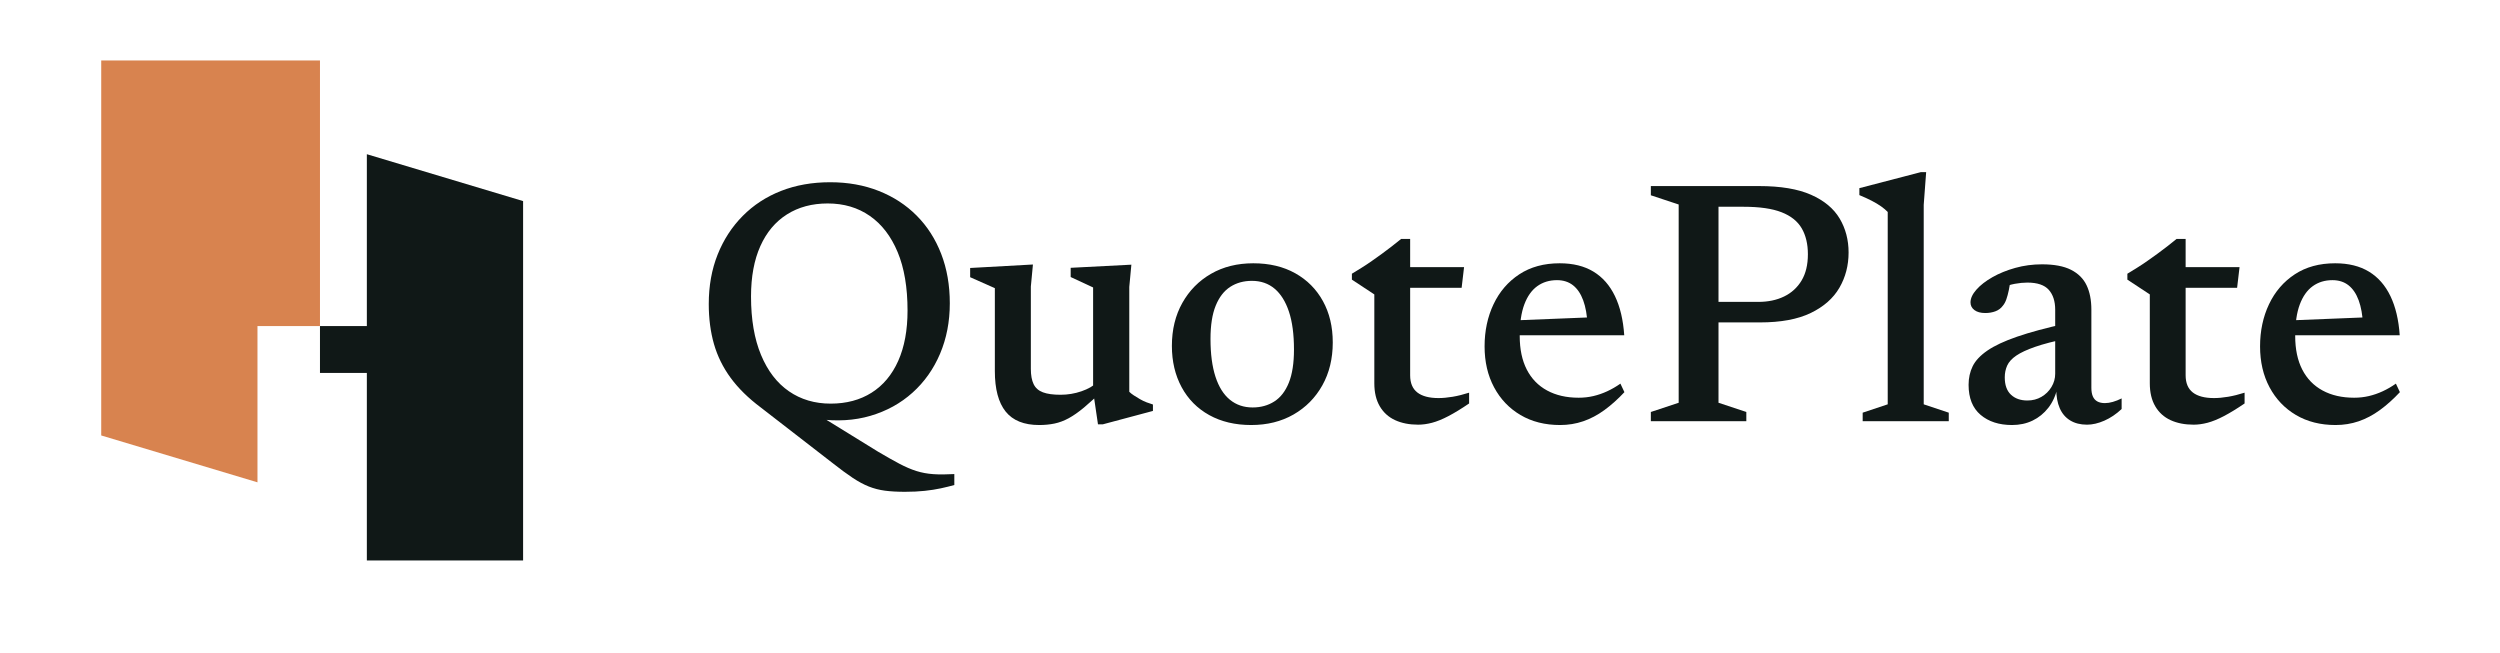
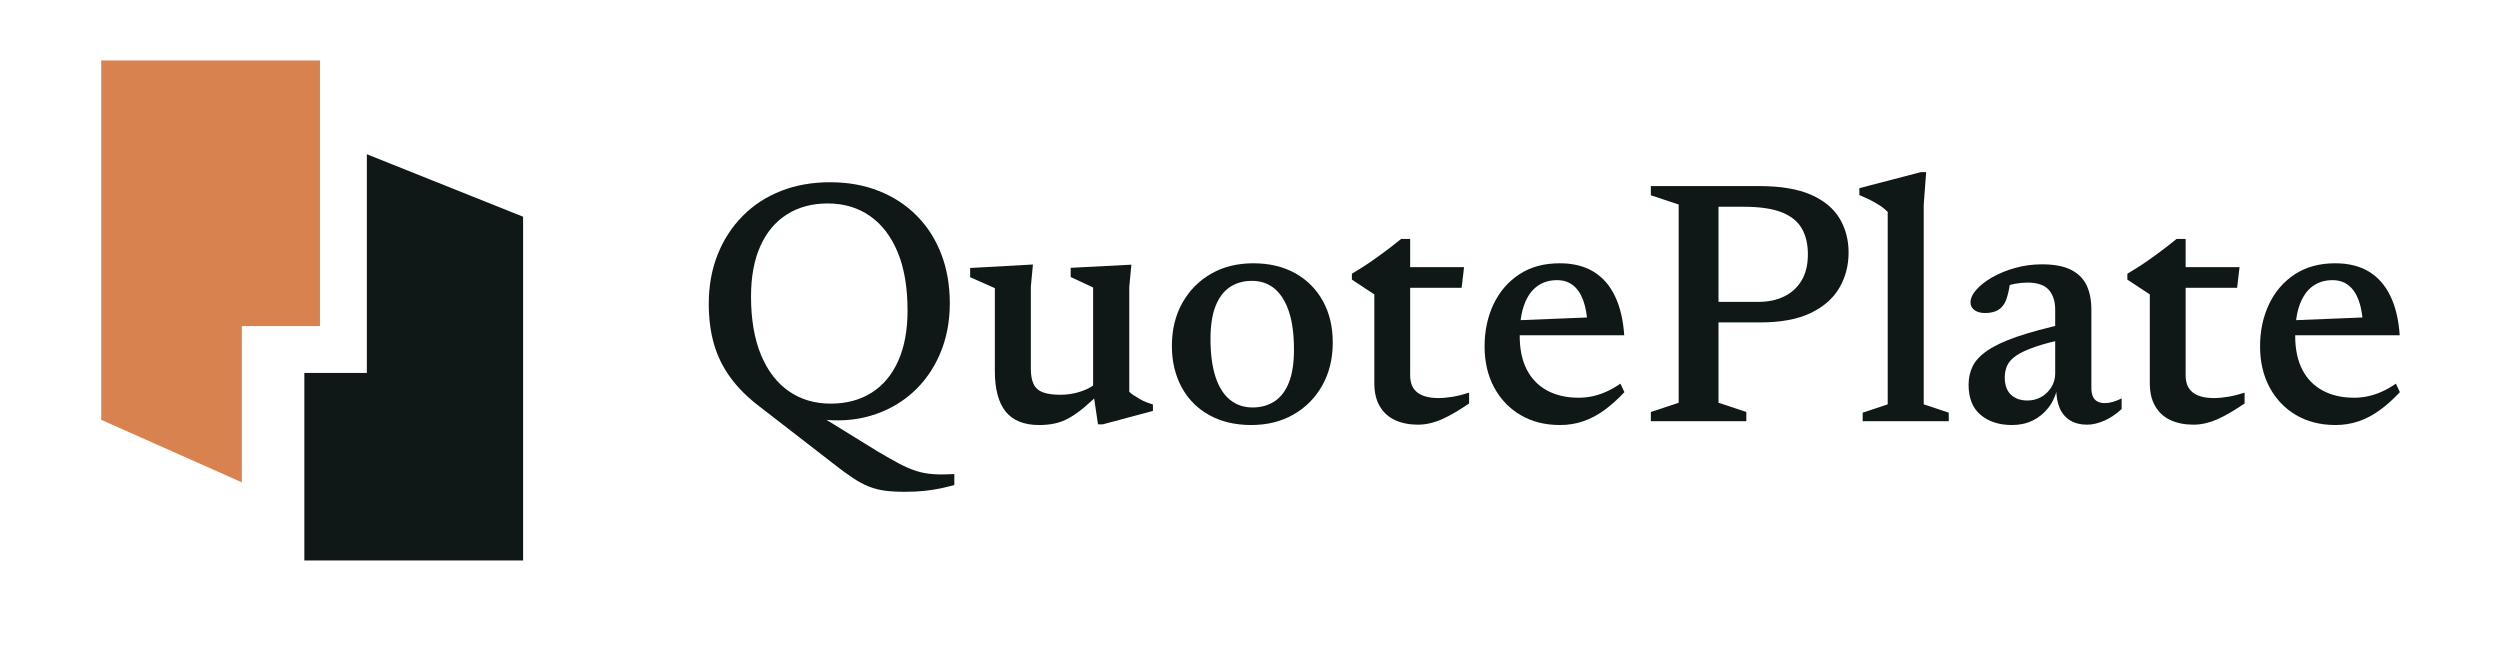
<svg xmlns="http://www.w3.org/2000/svg" viewBox="0 0 184 48" role="img" aria-labelledby="title desc">
  <g transform="translate(4 1) scale(1.15)">
-     <path d="M3 3h14v17h-4v10L3 27V3Z" fill="#D8834F" />
-     <path d="M20 9 30 12v23H20V23h-3v-3h3V9Z" fill="#101817" />
+     <path d="M3 3h14v17h-5v10L3 26V3Z" fill="#D8834F" />
+     <path d="M20 9 30 13v22H16V23h4V9Z" fill="#101817" />
  </g>
  <defs>
    <path id="glyph-Q" d="M802 -240 390 79Q283 159 217.0 249.0Q151 339 121.0 443.5Q91 548 91 674Q91 830 142.0 958.0Q193 1086 286.0 1180.0Q379 1274 506.5 1324.0Q634 1374 789 1374Q942 1374 1068.5 1324.0Q1195 1274 1286.5 1182.0Q1378 1090 1427.5 962.0Q1477 834 1477 678Q1477 520 1421.0 388.0Q1365 256 1262.5 164.0Q1160 72 1021.0 31.0Q882 -10 716 13L683 60L1064 -175Q1135 -217 1187.0 -244.5Q1239 -272 1285.0 -286.5Q1331 -301 1382.5 -304.5Q1434 -308 1503 -304V-367Q1467 -377 1425.5 -386.0Q1384 -395 1333.0 -400.5Q1282 -406 1219 -406Q1153 -406 1104.0 -399.5Q1055 -393 1011.0 -375.5Q967 -358 917.5 -325.0Q868 -292 802 -240ZM792 101Q928 101 1027.5 164.0Q1127 227 1180.5 347.0Q1234 467 1234 636Q1234 836 1177.0 972.5Q1120 1109 1017.0 1180.5Q914 1252 775 1252Q640 1252 540.5 1189.0Q441 1126 387.5 1006.5Q334 887 334 717Q334 519 391.5 381.0Q449 243 552.0 172.0Q655 101 792 101Z" />
    <path id="glyph-u" d="M375 301Q375 246 391.0 213.0Q407 180 444.5 166.0Q482 152 546 152Q608 152 666.0 172.0Q724 192 755 223L790 179Q728 118 680.5 78.5Q633 39 592.5 17.0Q552 -5 511.0 -13.5Q470 -22 423 -22Q292 -22 230.0 55.5Q168 133 168 288V765L26 828V881L387 901L375 774ZM761 -18 733 172V769L604 829V882L953 900L941 772V169Q951 159 967.0 148.5Q983 138 1002.0 127.0Q1021 116 1040.5 108.5Q1060 101 1077 96V59L789 -18Z" />
    <path id="glyph-o" d="M537 79Q608 79 662.0 113.5Q716 148 745.5 221.5Q775 295 775 412Q775 543 746.0 630.0Q717 717 663.5 762.0Q610 807 533 807Q462 807 408.5 772.5Q355 738 325.0 664.5Q295 591 295 473Q295 344 323.5 256.0Q352 168 406.5 123.5Q461 79 537 79ZM529 -22Q391 -22 288.0 35.0Q185 92 129.0 195.5Q73 299 73 433Q73 573 133.0 680.0Q193 787 298.0 847.5Q403 908 541 908Q680 908 782.5 850.5Q885 793 941.5 690.5Q998 588 998 453Q998 313 938.0 206.0Q878 99 772.5 38.5Q667 -22 529 -22Z" />
    <path id="glyph-t" d="M373 264Q373 197 414.5 165.0Q456 133 536 133Q573 133 617.5 140.5Q662 148 712 164V102Q646 57 593.5 29.5Q541 2 499.0 -9.0Q457 -20 419 -20Q343 -20 286.5 6.0Q230 32 198.5 85.5Q167 139 167 218V729L38 814V848Q66 865 95.0 883.0Q124 901 153.0 921.5Q182 942 210.5 962.5Q239 983 267.0 1005.0Q295 1027 321 1048H373V858ZM291 767 292 886H683L669 767Z" />
    <path id="glyph-e" d="M505 908Q620 908 699.0 860.0Q778 812 822.5 719.5Q867 627 876 494H230V579L753 600L665 555Q661 638 640.0 695.0Q619 752 581.5 781.5Q544 811 489 811Q424 811 376.0 776.5Q328 742 301.5 671.5Q275 601 275 490Q275 376 315.5 297.0Q356 218 432.5 176.5Q509 135 614 135Q658 135 698.5 144.5Q739 154 778.0 172.0Q817 190 854 216L877 167Q821 107 762.0 64.0Q703 21 640.0 -0.5Q577 -22 507 -22Q377 -22 279.5 35.5Q182 93 127.5 195.0Q73 297 73 430Q73 564 124.5 672.5Q176 781 272.5 844.5Q369 908 505 908Z" />
    <path id="glyph-P" d="M986 960Q986 1048 950.5 1109.0Q915 1170 834.5 1201.5Q754 1233 616 1233H306L308 1352H705Q891 1352 1004.0 1302.0Q1117 1252 1168.5 1165.5Q1220 1079 1220 970Q1220 858 1167.0 767.0Q1114 676 1002.0 622.0Q890 568 711 568H307L306 686H701Q785 686 849.0 717.0Q913 748 949.5 808.5Q986 869 986 960ZM472 1352V106L632 53V0H83V53L243 106V1246L83 1299V1352Z" />
    <path id="glyph-l" d="M386 97 530 49V0H35V49L179 97V1203Q165 1218 142.0 1234.5Q119 1251 87.0 1267.5Q55 1284 16 1300V1340L369 1432H400L386 1244Z" />
    <path id="glyph-a" d="M640 562 644 475Q532 452 461.5 427.5Q391 403 353.0 377.0Q315 351 301.0 320.0Q287 289 287 252Q287 186 322.5 152.5Q358 119 417 119Q462 119 498.0 140.0Q534 161 555.5 196.5Q577 232 577 273V641Q577 714 540.0 755.5Q503 797 417 797Q383 797 345.0 790.0Q307 783 273 767L322 826Q317 786 310.5 754.5Q304 723 296.0 700.5Q288 678 276 664Q260 642 233.5 632.0Q207 622 175 622Q135 622 112.5 639.0Q90 656 90 683Q90 718 124.0 756.5Q158 795 216.0 828.0Q274 861 347.5 881.5Q421 902 501 902Q606 902 668.0 870.5Q730 839 757.5 781.5Q785 724 785 641V192Q785 162 793.5 142.5Q802 123 819.5 113.5Q837 104 863 104Q884 104 908.5 111.0Q933 118 959 131V70Q912 26 859.5 3.0Q807 -20 760 -20Q703 -20 663.0 4.5Q623 29 603.0 75.0Q583 121 583 187L590 193Q575 125 537.5 77.0Q500 29 447.0 3.5Q394 -22 329 -22Q217 -22 148.0 36.5Q79 95 79 209Q79 268 102.5 316.0Q126 364 187.0 406.0Q248 448 358.0 486.0Q468 524 640 562Z" />
  </defs>
  <g transform="translate(51 31) scale(0.0128 -0.0128)" fill="#101817">
    <use href="#glyph-Q" x="0" />
    <use href="#glyph-u" x="1568" />
    <use href="#glyph-o" x="2681" />
    <use href="#glyph-t" x="3751" />
    <use href="#glyph-e" x="4479" />
    <use href="#glyph-P" x="5425" />
    <use href="#glyph-l" x="6691" />
    <use href="#glyph-a" x="7256" />
    <use href="#glyph-t" x="8210" />
    <use href="#glyph-e" x="8938" />
  </g>
</svg>
